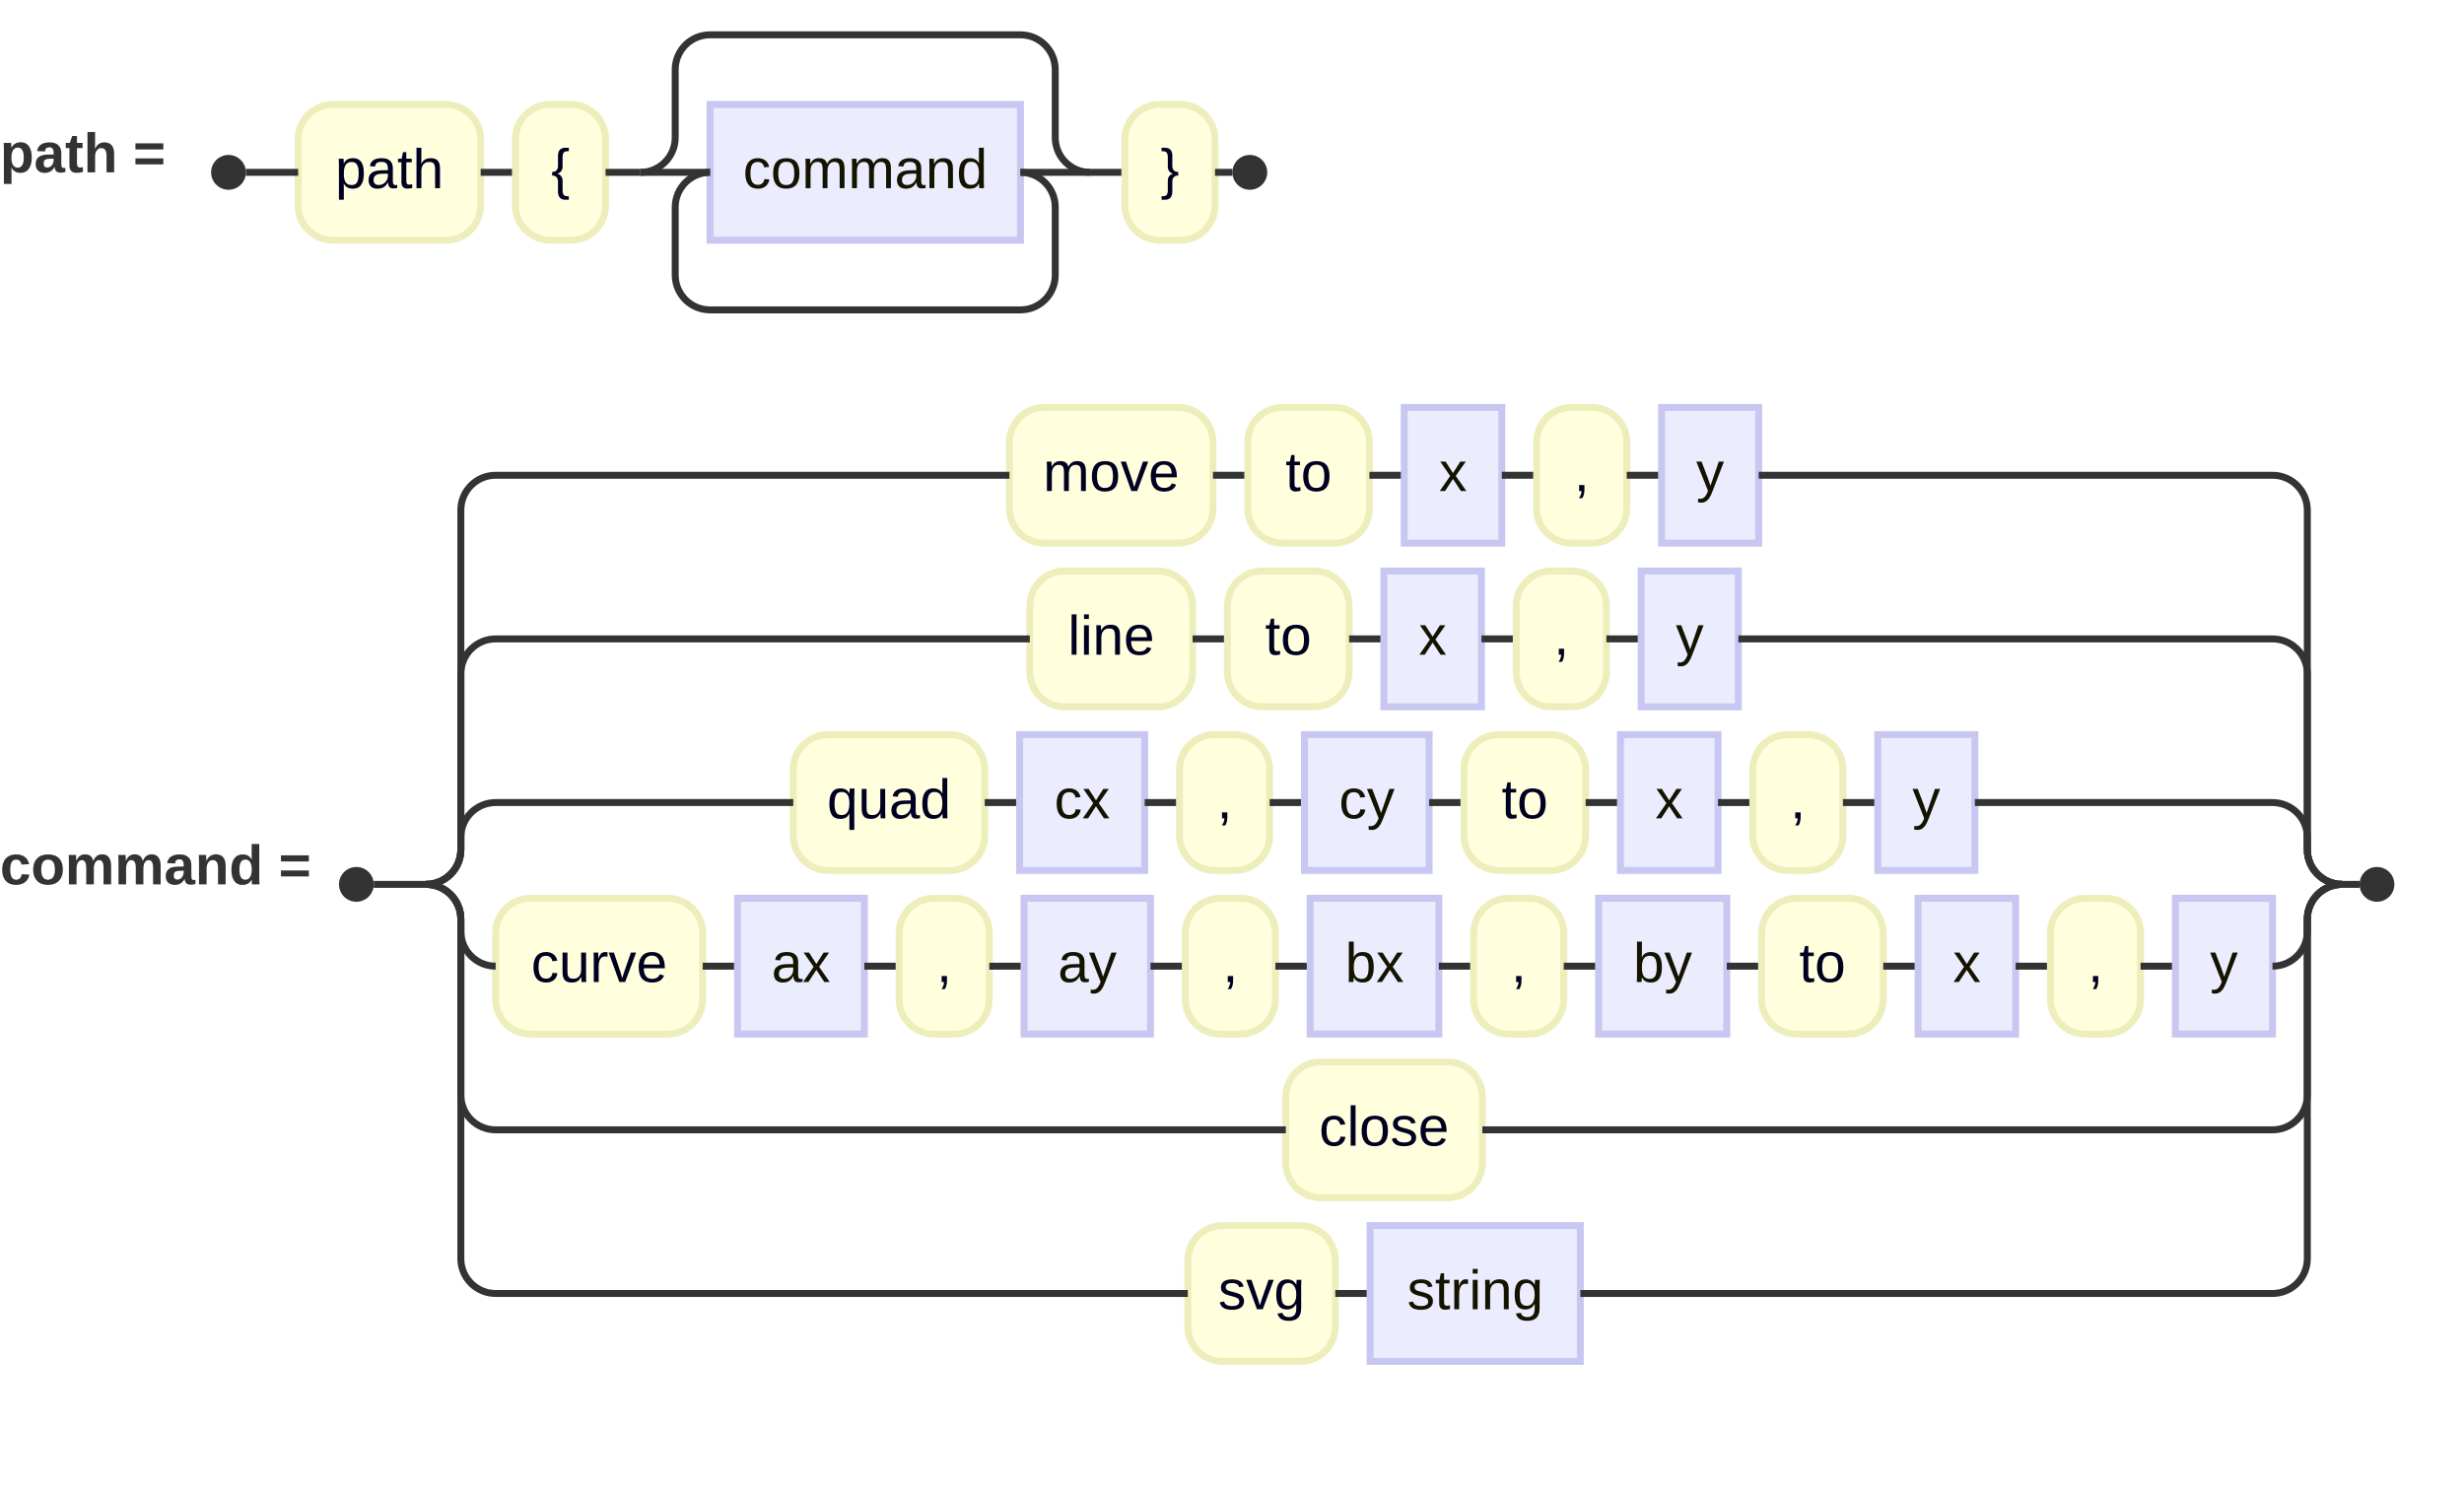
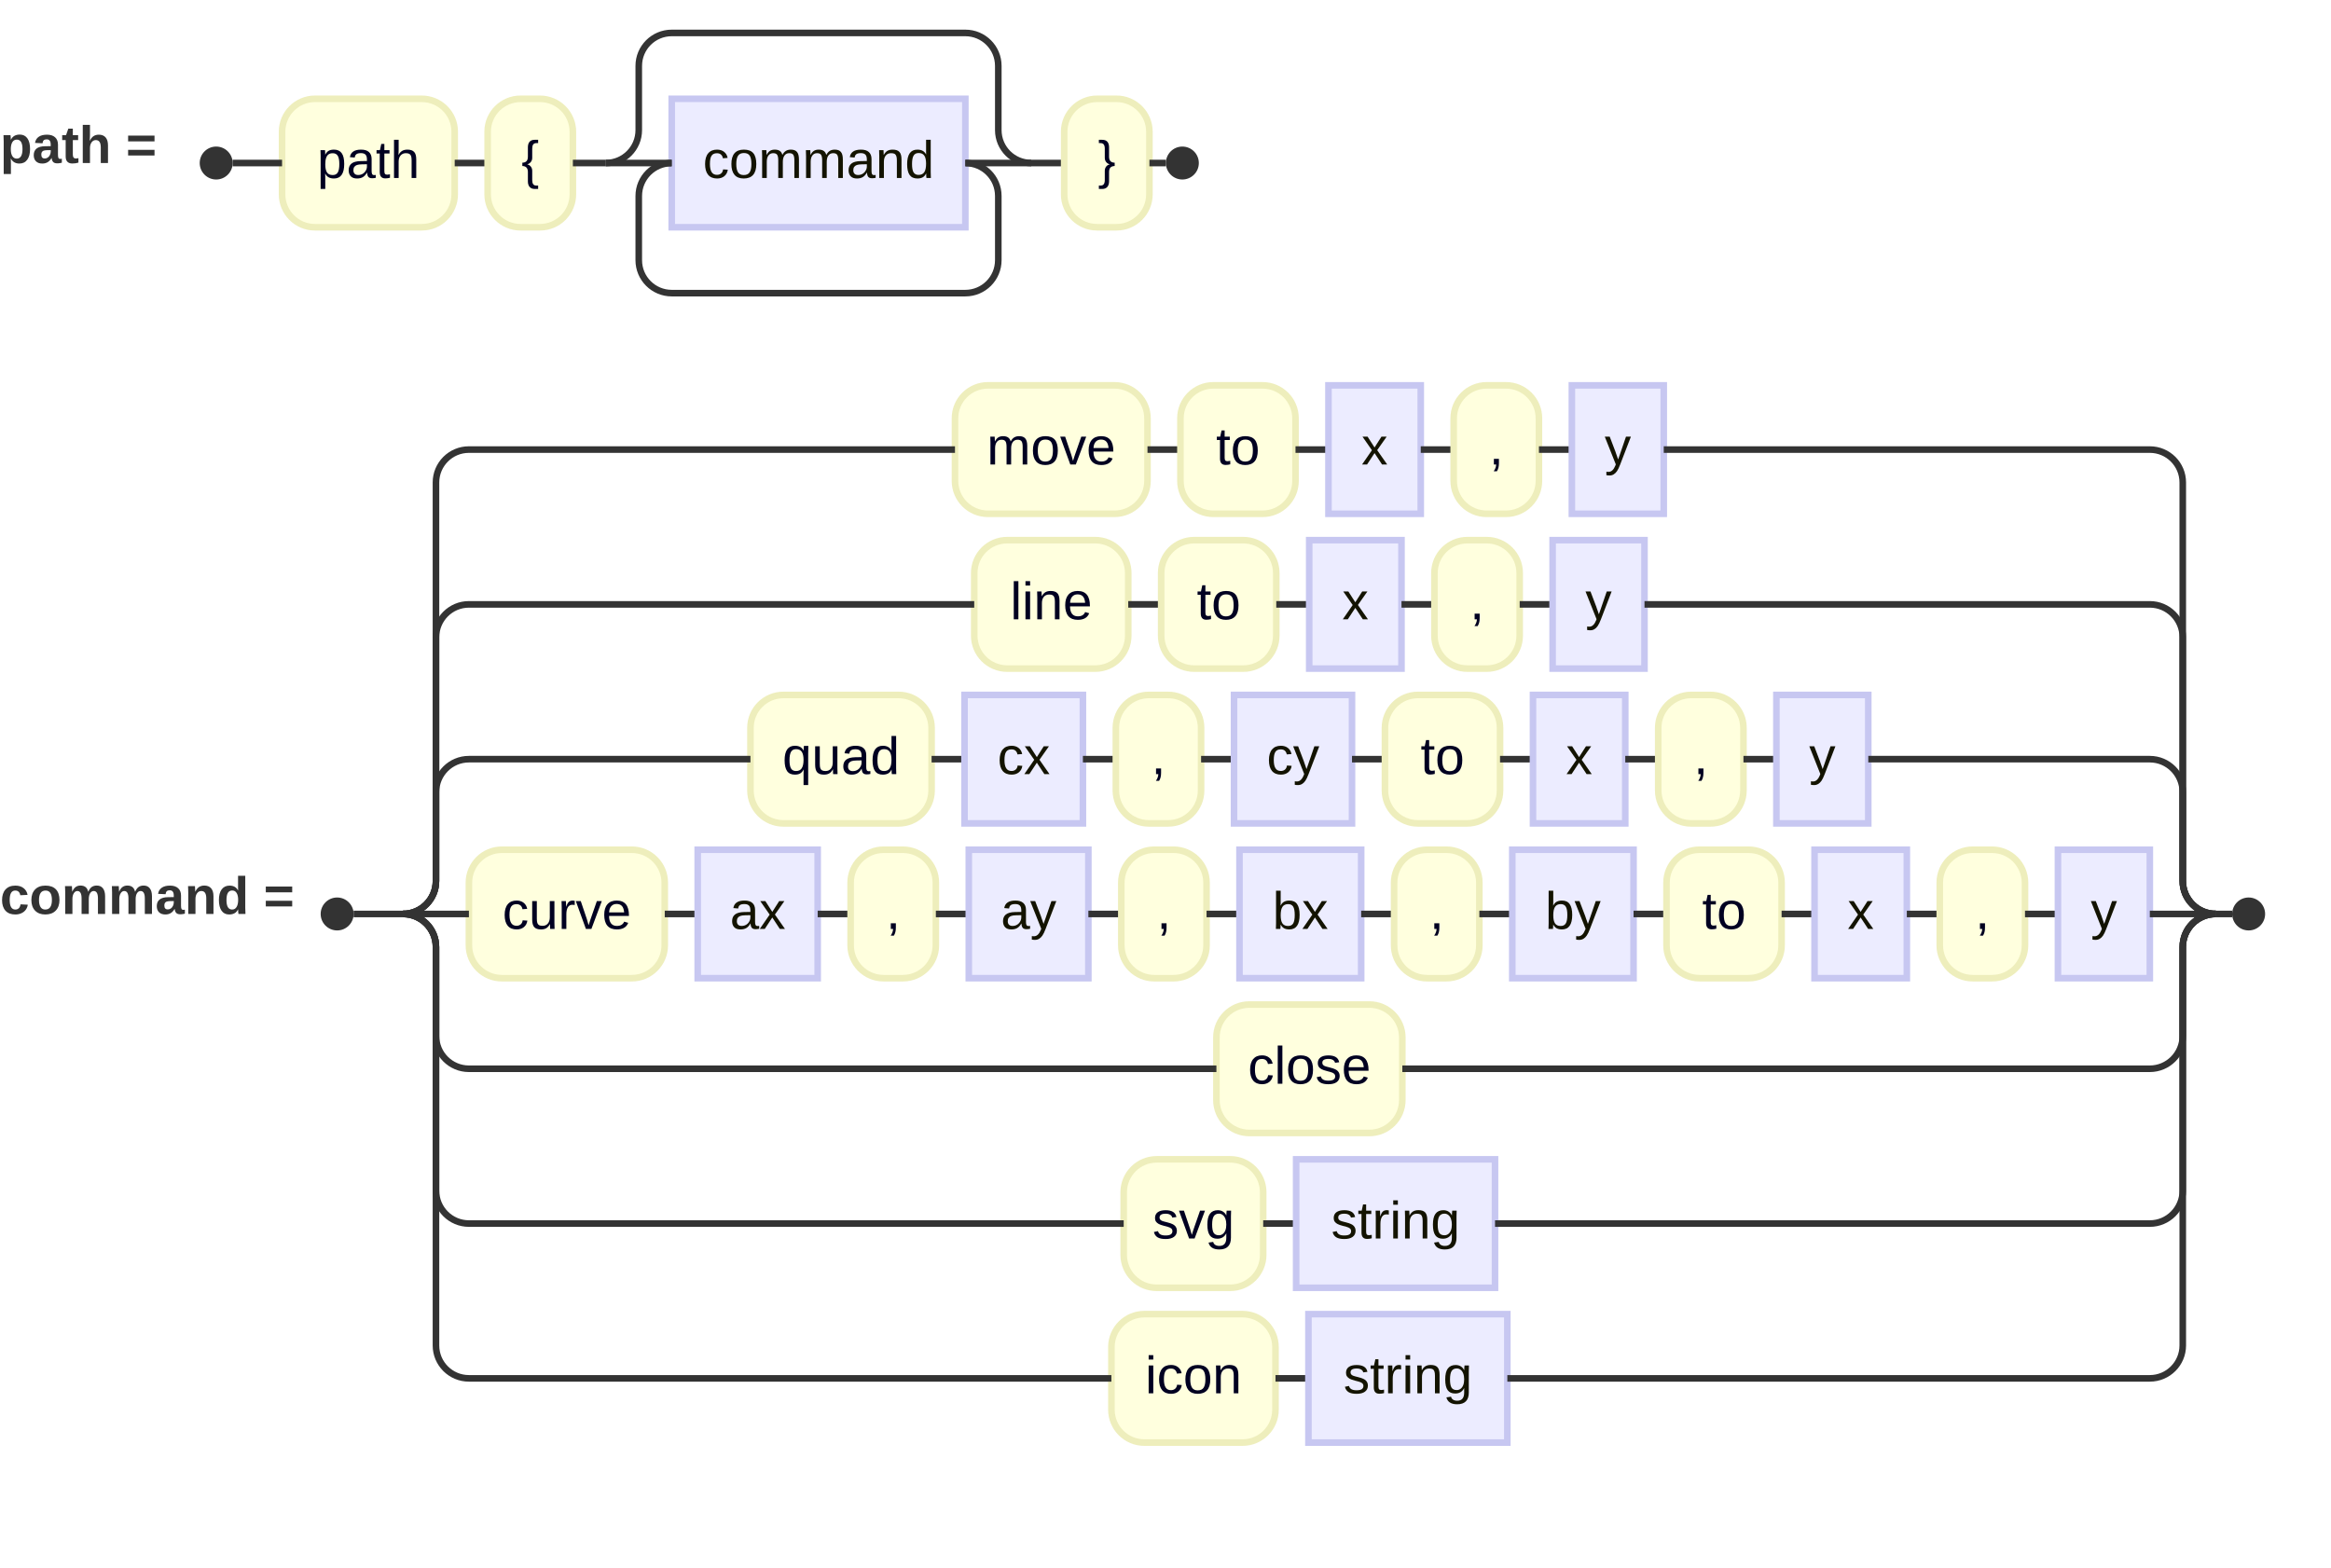
- <svg xmlns="http://www.w3.org/2000/svg" id="my-svg" width="100%" class="railroad-diagram" style="max-width: 707.609px; background-color: transparent;" viewBox="0 0 707.609 429" role="graphics-document document" aria-roledescription="railroadEbnf">
+ <svg xmlns="http://www.w3.org/2000/svg" id="my-svg" width="100%" class="railroad-diagram" style="max-width: 707.609px; background-color: transparent;" viewBox="0 0 707.609 476" role="graphics-document document" aria-roledescription="railroadEbnf">
  <style>#my-svg{font-family:"trebuchet ms",verdana,arial,sans-serif;font-size:16px;fill:#333;}@keyframes edge-animation-frame{from{stroke-dashoffset:0;}}@keyframes dash{to{stroke-dashoffset:0;}}#my-svg .edge-animation-slow{stroke-dasharray:9,5!important;stroke-dashoffset:900;animation:dash 50s linear infinite;stroke-linecap:round;}#my-svg .edge-animation-fast{stroke-dasharray:9,5!important;stroke-dashoffset:900;animation:dash 20s linear infinite;stroke-linecap:round;}#my-svg .error-icon{fill:#552222;}#my-svg .error-text{fill:#552222;stroke:#552222;}#my-svg .edge-thickness-normal{stroke-width:1px;}#my-svg .edge-thickness-thick{stroke-width:3.5px;}#my-svg .edge-pattern-solid{stroke-dasharray:0;}#my-svg .edge-thickness-invisible{stroke-width:0;fill:none;}#my-svg .edge-pattern-dashed{stroke-dasharray:3;}#my-svg .edge-pattern-dotted{stroke-dasharray:2;}#my-svg .marker{fill:#333333;stroke:#333333;}#my-svg .marker.cross{stroke:#333333;}#my-svg svg{font-family:"trebuchet ms",verdana,arial,sans-serif;font-size:16px;}#my-svg p{margin:0;}#my-svg .railroad-diagram{font-family:"trebuchet ms",verdana,arial,sans-serif;font-size:16px;}#my-svg .railroad-terminal rect{fill:#ffffde;stroke:hsl(60, 60%, 83.529%);stroke-width:2px;}#my-svg .railroad-terminal text{fill:#000021;font-family:"trebuchet ms",verdana,arial,sans-serif;font-size:16px;text-anchor:middle;dominant-baseline:middle;}#my-svg .railroad-nonterminal rect{fill:#ECECFF;stroke:hsl(240, 60%, 86.275%);stroke-width:2px;}#my-svg .railroad-nonterminal text{fill:#131300;font-family:"trebuchet ms",verdana,arial,sans-serif;font-size:16px;text-anchor:middle;dominant-baseline:middle;}#my-svg .railroad-line{stroke:#333333;stroke-width:2px;fill:none;}#my-svg .railroad-start circle,#my-svg .railroad-end circle{fill:#333333;}#my-svg .railroad-comment ellipse{fill:rgba(232,232,232, 0.8);stroke:hsl(80, 60%, 86.275%);stroke-width:2px;}#my-svg .railroad-comment text{fill:rgb(6.333, 0, 19);font-style:italic;font-family:"trebuchet ms",verdana,arial,sans-serif;font-size:16px;text-anchor:middle;dominant-baseline:middle;}#my-svg .railroad-special rect{fill:hsl(80, 100%, 96.275%);stroke:hsl(80, 60%, 86.275%);stroke-width:2px;stroke-dasharray:5,3;}#my-svg .railroad-special text{fill:#131300;font-family:"trebuchet ms",verdana,arial,sans-serif;font-size:16px;text-anchor:middle;dominant-baseline:middle;}#my-svg .railroad-rule-name{font-weight:bold;fill:#333;font-family:"trebuchet ms",verdana,arial,sans-serif;font-size:16px;}#my-svg .node .neo-node{stroke:#9370DB;}#my-svg [data-look="neo"].node rect,#my-svg [data-look="neo"].cluster rect,#my-svg [data-look="neo"].node polygon{stroke:#9370DB;filter:drop-shadow(1px 2px 2px rgba(185, 185, 185, 1));}#my-svg [data-look="neo"].swimlane.cluster rect{filter:none;}#my-svg [data-look="neo"].node path{stroke:#9370DB;stroke-width:1px;}#my-svg [data-look="neo"].node .outer-path{filter:drop-shadow(1px 2px 2px rgba(185, 185, 185, 1));}#my-svg [data-look="neo"].node .neo-line path{stroke:#9370DB;filter:none;}#my-svg [data-look="neo"].node circle{stroke:#9370DB;filter:drop-shadow(1px 2px 2px rgba(185, 185, 185, 1));}#my-svg [data-look="neo"].node circle .state-start{fill:#000000;}#my-svg [data-look="neo"].icon-shape .icon{fill:#9370DB;filter:drop-shadow(1px 2px 2px rgba(185, 185, 185, 1));}#my-svg [data-look="neo"].icon-shape .icon-neo path{stroke:#9370DB;filter:drop-shadow(1px 2px 2px rgba(185, 185, 185, 1));}#my-svg :root{--mermaid-font-family:"trebuchet ms",verdana,arial,sans-serif;}</style>
  <g />
  <g class="railroad-rule" transform="translate(0, 10)">
    <g transform="translate(85.625, 0)">
      <g class="railroad-sequence">
        <g class="railroad-terminal" transform="translate(0, 20)">
          <rect x="0" y="0" width="52.406" height="39" rx="10" ry="10" />
          <text x="26.203" y="19.5">path</text>
        </g>
        <path class="railroad-line" d="M 52.406 39.5 L 62.406 39.5" />
        <g class="railroad-terminal" transform="translate(62.40625, 20)">
          <rect x="0" y="0" width="25.875" height="39" rx="10" ry="10" />
          <text x="12.938" y="19.5">{</text>
        </g>
        <path class="railroad-line" d="M 88.281 39.5 L 98.281 39.5" />
        <g class="railroad-repetition" transform="translate(98.28125, 0)">
          <g class="railroad-nonterminal" transform="translate(20, 20)">
            <rect x="0" y="0" width="89.141" height="39" />
            <text x="44.57" y="19.5">command</text>
          </g>
          <path class="railroad-line" d="M 0 39.5 L 20 39.5" />
          <path class="railroad-line" d="M 109.141 39.5 L 129.141 39.5" />
          <path class="railroad-line" d="M 109.141 39.5 A 10 10 0 0 1 119.141 49.5 L 119.141 69 A 10 10 0 0 1 109.141 79 L 20 79 A 10 10 0 0 1 10 69 L 10 49.5 A 10 10 0 0 1 20 39.5" />
          <path class="railroad-line" d="M 0 39.5 A 10 10 0 0 0 10 29.5 L 10 10 A 10 10 0 0 1 20 0 L 109.141 0 A 10 10 0 0 1 119.141 10 L 119.141 29.5 A 10 10 0 0 0 129.141 39.5" />
        </g>
        <path class="railroad-line" d="M 227.422 39.5 L 237.422 39.5" />
        <g class="railroad-terminal" transform="translate(237.4219, 20)">
          <rect x="0" y="0" width="25.875" height="39" rx="10" ry="10" />
          <text x="12.938" y="19.5">}</text>
        </g>
      </g>
    </g>
    <g class="railroad-rule-name-group">
      <text class="railroad-rule-name" x="0" y="39.5">path =</text>
    </g>
    <g class="railroad-start">
      <circle cx="65.625" cy="39.5" r="5" />
    </g>
    <g class="railroad-end">
      <circle cx="358.922" cy="39.5" r="5" />
    </g>
    <path class="railroad-line" d="M 70.625 39.5 L 85.625 39.5" />
    <path class="railroad-line" d="M 348.922 39.5 L 353.922 39.5" />
  </g>
  <g class="railroad-rule" transform="translate(0, 117)">
    <g transform="translate(122.3438, 0)">
      <g class="railroad-choice">
        <g class="railroad-sequence" transform="translate(167.5547, 0)">
          <g class="railroad-terminal" transform="translate(0, 0)">
            <rect x="0" y="0" width="58.438" height="39" rx="10" ry="10" />
            <text x="29.219" y="19.5">move</text>
          </g>
          <path class="railroad-line" d="M 58.438 19.5 L 68.438 19.5" />
          <g class="railroad-terminal" transform="translate(68.4375, 0)">
            <rect x="0" y="0" width="34.938" height="39" rx="10" ry="10" />
            <text x="17.469" y="19.5">to</text>
          </g>
          <path class="railroad-line" d="M 103.375 19.5 L 113.375 19.5" />
          <g class="railroad-nonterminal" transform="translate(113.375, 0)">
            <rect x="0" y="0" width="28.016" height="39" />
            <text x="14.008" y="19.5">x</text>
          </g>
          <path class="railroad-line" d="M 141.391 19.5 L 151.391 19.5" />
          <g class="railroad-terminal" transform="translate(151.3906, 0)">
            <rect x="0" y="0" width="25.875" height="39" rx="10" ry="10" />
            <text x="12.938" y="19.5">,</text>
          </g>
          <path class="railroad-line" d="M 177.266 19.5 L 187.266 19.5" />
          <g class="railroad-nonterminal" transform="translate(187.2656, 0)">
            <rect x="0" y="0" width="27.891" height="39" />
            <text x="13.945" y="19.5">y</text>
          </g>
        </g>
-         <path class="railroad-line" d="M 0 137 A 10 10 0 0 0 10 127 L 10 29.5 A 10 10 0 0 1 20 19.5 L 167.555 19.5" />
-         <path class="railroad-line" d="M 382.711 19.5 L 530.266 19.5 A 10 10 0 0 1 540.266 29.5 L 540.266 127 A 10 10 0 0 0 550.266 137" />
+         <path class="railroad-line" d="M 0 160.5 A 10 10 0 0 0 10 150.5 L 10 29.5 A 10 10 0 0 1 20 19.5 L 167.555 19.5" />
+         <path class="railroad-line" d="M 382.711 19.5 L 530.266 19.5 A 10 10 0 0 1 540.266 29.5 L 540.266 150.5 A 10 10 0 0 0 550.266 160.5" />
        <g class="railroad-sequence" transform="translate(173.3984, 47)">
          <g class="railroad-terminal" transform="translate(0, 0)">
            <rect x="0" y="0" width="46.75" height="39" rx="10" ry="10" />
            <text x="23.375" y="19.5">line</text>
          </g>
          <path class="railroad-line" d="M 46.75 19.5 L 56.75 19.5" />
          <g class="railroad-terminal" transform="translate(56.75, 0)">
            <rect x="0" y="0" width="34.938" height="39" rx="10" ry="10" />
            <text x="17.469" y="19.5">to</text>
          </g>
          <path class="railroad-line" d="M 91.688 19.5 L 101.688 19.5" />
          <g class="railroad-nonterminal" transform="translate(101.6875, 0)">
            <rect x="0" y="0" width="28.016" height="39" />
            <text x="14.008" y="19.5">x</text>
          </g>
          <path class="railroad-line" d="M 129.703 19.5 L 139.703 19.5" />
          <g class="railroad-terminal" transform="translate(139.7031, 0)">
            <rect x="0" y="0" width="25.875" height="39" rx="10" ry="10" />
            <text x="12.938" y="19.5">,</text>
          </g>
          <path class="railroad-line" d="M 165.578 19.5 L 175.578 19.5" />
          <g class="railroad-nonterminal" transform="translate(175.5781, 0)">
            <rect x="0" y="0" width="27.891" height="39" />
            <text x="13.945" y="19.5">y</text>
          </g>
        </g>
-         <path class="railroad-line" d="M 0 137 A 10 10 0 0 0 10 127 L 10 76.5 A 10 10 0 0 1 20 66.5 L 173.398 66.5" />
-         <path class="railroad-line" d="M 376.867 66.5 L 530.266 66.5 A 10 10 0 0 1 540.266 76.5 L 540.266 127 A 10 10 0 0 0 550.266 137" />
+         <path class="railroad-line" d="M 0 160.5 A 10 10 0 0 0 10 150.5 L 10 76.5 A 10 10 0 0 1 20 66.5 L 173.398 66.5" />
+         <path class="railroad-line" d="M 376.867 66.5 L 530.266 66.5 A 10 10 0 0 1 540.266 76.5 L 540.266 150.5 A 10 10 0 0 0 550.266 160.5" />
        <g class="railroad-sequence" transform="translate(105.4688, 94)">
          <g class="railroad-terminal" transform="translate(0, 0)">
            <rect x="0" y="0" width="54.984" height="39" rx="10" ry="10" />
            <text x="27.492" y="19.5">quad</text>
          </g>
          <path class="railroad-line" d="M 54.984 19.5 L 64.984 19.5" />
          <g class="railroad-nonterminal" transform="translate(64.98438, 0)">
            <rect x="0" y="0" width="35.938" height="39" />
            <text x="17.969" y="19.5">cx</text>
          </g>
          <path class="railroad-line" d="M 100.922 19.5 L 110.922 19.5" />
          <g class="railroad-terminal" transform="translate(110.9219, 0)">
            <rect x="0" y="0" width="25.875" height="39" rx="10" ry="10" />
            <text x="12.938" y="19.5">,</text>
          </g>
          <path class="railroad-line" d="M 136.797 19.5 L 146.797 19.5" />
          <g class="railroad-nonterminal" transform="translate(146.7969, 0)">
            <rect x="0" y="0" width="35.812" height="39" />
            <text x="17.906" y="19.5">cy</text>
          </g>
          <path class="railroad-line" d="M 182.609 19.5 L 192.609 19.5" />
          <g class="railroad-terminal" transform="translate(192.6094, 0)">
            <rect x="0" y="0" width="34.938" height="39" rx="10" ry="10" />
            <text x="17.469" y="19.5">to</text>
          </g>
          <path class="railroad-line" d="M 227.547 19.5 L 237.547 19.5" />
          <g class="railroad-nonterminal" transform="translate(237.5469, 0)">
            <rect x="0" y="0" width="28.016" height="39" />
            <text x="14.008" y="19.5">x</text>
          </g>
          <path class="railroad-line" d="M 265.562 19.5 L 275.562 19.5" />
          <g class="railroad-terminal" transform="translate(275.5625, 0)">
            <rect x="0" y="0" width="25.875" height="39" rx="10" ry="10" />
            <text x="12.938" y="19.5">,</text>
          </g>
          <path class="railroad-line" d="M 301.438 19.5 L 311.438 19.5" />
          <g class="railroad-nonterminal" transform="translate(311.4375, 0)">
            <rect x="0" y="0" width="27.891" height="39" />
            <text x="13.945" y="19.5">y</text>
          </g>
        </g>
-         <path class="railroad-line" d="M 0 137 A 10 10 0 0 0 10 127 L 10 123.5 A 10 10 0 0 1 20 113.5 L 105.469 113.5" />
-         <path class="railroad-line" d="M 444.797 113.5 L 530.266 113.5 A 10 10 0 0 1 540.266 123.5 L 540.266 127 A 10 10 0 0 0 550.266 137" />
+         <path class="railroad-line" d="M 0 160.5 A 10 10 0 0 0 10 150.5 L 10 123.5 A 10 10 0 0 1 20 113.5 L 105.469 113.5" />
+         <path class="railroad-line" d="M 444.797 113.5 L 530.266 113.5 A 10 10 0 0 1 540.266 123.5 L 540.266 150.5 A 10 10 0 0 0 550.266 160.5" />
        <g class="railroad-sequence" transform="translate(20, 141)">
          <g class="railroad-terminal" transform="translate(0, 0)">
            <rect x="0" y="0" width="59.453" height="39" rx="10" ry="10" />
            <text x="29.727" y="19.5">curve</text>
          </g>
          <path class="railroad-line" d="M 59.453 19.5 L 69.453 19.5" />
          <g class="railroad-nonterminal" transform="translate(69.45312, 0)">
            <rect x="0" y="0" width="36.422" height="39" />
            <text x="18.211" y="19.5">ax</text>
          </g>
          <path class="railroad-line" d="M 105.875 19.5 L 115.875 19.5" />
          <g class="railroad-terminal" transform="translate(115.875, 0)">
            <rect x="0" y="0" width="25.875" height="39" rx="10" ry="10" />
            <text x="12.938" y="19.5">,</text>
          </g>
          <path class="railroad-line" d="M 141.75 19.5 L 151.75 19.5" />
          <g class="railroad-nonterminal" transform="translate(151.75, 0)">
            <rect x="0" y="0" width="36.297" height="39" />
            <text x="18.148" y="19.5">ay</text>
          </g>
          <path class="railroad-line" d="M 188.047 19.5 L 198.047 19.5" />
          <g class="railroad-terminal" transform="translate(198.0469, 0)">
            <rect x="0" y="0" width="25.875" height="39" rx="10" ry="10" />
            <text x="12.938" y="19.5">,</text>
          </g>
          <path class="railroad-line" d="M 223.922 19.5 L 233.922 19.5" />
          <g class="railroad-nonterminal" transform="translate(233.9219, 0)">
            <rect x="0" y="0" width="36.938" height="39" />
            <text x="18.469" y="19.5">bx</text>
          </g>
          <path class="railroad-line" d="M 270.859 19.5 L 280.859 19.5" />
          <g class="railroad-terminal" transform="translate(280.8594, 0)">
            <rect x="0" y="0" width="25.875" height="39" rx="10" ry="10" />
            <text x="12.938" y="19.5">,</text>
          </g>
          <path class="railroad-line" d="M 306.734 19.5 L 316.734 19.5" />
          <g class="railroad-nonterminal" transform="translate(316.7344, 0)">
            <rect x="0" y="0" width="36.812" height="39" />
            <text x="18.406" y="19.5">by</text>
          </g>
          <path class="railroad-line" d="M 353.547 19.5 L 363.547 19.5" />
          <g class="railroad-terminal" transform="translate(363.5469, 0)">
            <rect x="0" y="0" width="34.938" height="39" rx="10" ry="10" />
            <text x="17.469" y="19.5">to</text>
          </g>
          <path class="railroad-line" d="M 398.484 19.5 L 408.484 19.5" />
          <g class="railroad-nonterminal" transform="translate(408.4844, 0)">
            <rect x="0" y="0" width="28.016" height="39" />
            <text x="14.008" y="19.5">x</text>
          </g>
          <path class="railroad-line" d="M 436.5 19.5 L 446.5 19.5" />
          <g class="railroad-terminal" transform="translate(446.5, 0)">
            <rect x="0" y="0" width="25.875" height="39" rx="10" ry="10" />
            <text x="12.938" y="19.5">,</text>
          </g>
          <path class="railroad-line" d="M 472.375 19.5 L 482.375 19.5" />
          <g class="railroad-nonterminal" transform="translate(482.375, 0)">
            <rect x="0" y="0" width="27.891" height="39" />
            <text x="13.945" y="19.5">y</text>
          </g>
        </g>
-         <path class="railroad-line" d="M 0 137 A 10 10 0 0 1 10 147 L 10 150.5 A 10 10 0 0 0 20 160.5 L 20 160.5" />
-         <path class="railroad-line" d="M 530.266 160.5 L 530.266 160.5 A 10 10 0 0 0 540.266 150.5 L 540.266 147 A 10 10 0 0 1 550.266 137" />
+         <path class="railroad-line" d="M 0 160.5 L 20 160.5" />
+         <path class="railroad-line" d="M 530.266 160.5 L 550.266 160.5" />
        <g class="railroad-terminal" transform="translate(246.9141, 188)">
          <rect x="0" y="0" width="56.438" height="39" rx="10" ry="10" />
          <text x="28.219" y="19.5">close</text>
        </g>
-         <path class="railroad-line" d="M 0 137 A 10 10 0 0 1 10 147 L 10 197.5 A 10 10 0 0 0 20 207.5 L 246.914 207.5" />
-         <path class="railroad-line" d="M 303.352 207.5 L 530.266 207.5 A 10 10 0 0 0 540.266 197.5 L 540.266 147 A 10 10 0 0 1 550.266 137" />
+         <path class="railroad-line" d="M 0 160.5 A 10 10 0 0 1 10 170.5 L 10 197.5 A 10 10 0 0 0 20 207.5 L 246.914 207.5" />
+         <path class="railroad-line" d="M 303.352 207.5 L 530.266 207.5 A 10 10 0 0 0 540.266 197.5 L 540.266 170.5 A 10 10 0 0 1 550.266 160.5" />
        <g class="railroad-sequence" transform="translate(218.7734, 235)">
          <g class="railroad-terminal" transform="translate(0, 0)">
            <rect x="0" y="0" width="42.344" height="39" rx="10" ry="10" />
            <text x="21.172" y="19.5">svg</text>
          </g>
          <path class="railroad-line" d="M 42.344 19.5 L 52.344 19.5" />
          <g class="railroad-nonterminal" transform="translate(52.34375, 0)">
            <rect x="0" y="0" width="60.375" height="39" />
            <text x="30.188" y="19.5">string</text>
          </g>
        </g>
-         <path class="railroad-line" d="M 0 137 A 10 10 0 0 1 10 147 L 10 244.5 A 10 10 0 0 0 20 254.5 L 218.773 254.5" />
-         <path class="railroad-line" d="M 331.492 254.5 L 530.266 254.5 A 10 10 0 0 0 540.266 244.5 L 540.266 147 A 10 10 0 0 1 550.266 137" />
+         <path class="railroad-line" d="M 0 160.5 A 10 10 0 0 1 10 170.5 L 10 244.5 A 10 10 0 0 0 20 254.5 L 218.773 254.5" />
+         <path class="railroad-line" d="M 331.492 254.5 L 530.266 254.5 A 10 10 0 0 0 540.266 244.5 L 540.266 170.5 A 10 10 0 0 1 550.266 160.5" />
+         <g class="railroad-sequence" transform="translate(215.0391, 282)">
+           <g class="railroad-terminal" transform="translate(0, 0)">
+             <rect x="0" y="0" width="49.812" height="39" rx="10" ry="10" />
+             <text x="24.906" y="19.5">icon</text>
+           </g>
+           <path class="railroad-line" d="M 49.812 19.5 L 59.812 19.5" />
+           <g class="railroad-nonterminal" transform="translate(59.8125, 0)">
+             <rect x="0" y="0" width="60.375" height="39" />
+             <text x="30.188" y="19.5">string</text>
+           </g>
+         </g>
+         <path class="railroad-line" d="M 0 160.5 A 10 10 0 0 1 10 170.5 L 10 291.5 A 10 10 0 0 0 20 301.5 L 215.039 301.5" />
+         <path class="railroad-line" d="M 335.227 301.5 L 530.266 301.5 A 10 10 0 0 0 540.266 291.5 L 540.266 170.5 A 10 10 0 0 1 550.266 160.5" />
      </g>
    </g>
    <g class="railroad-rule-name-group">
-       <text class="railroad-rule-name" x="0" y="137">command =</text>
+       <text class="railroad-rule-name" x="0" y="160.5">command =</text>
    </g>
    <g class="railroad-start">
-       <circle cx="102.344" cy="137" r="5" />
+       <circle cx="102.344" cy="160.5" r="5" />
    </g>
    <g class="railroad-end">
-       <circle cx="682.609" cy="137" r="5" />
-     </g>
-     <path class="railroad-line" d="M 107.344 137 L 122.344 137" />
-     <path class="railroad-line" d="M 672.609 137 L 677.609 137" />
+       <circle cx="682.609" cy="160.5" r="5" />
+     </g>
+     <path class="railroad-line" d="M 107.344 160.5 L 122.344 160.5" />
+     <path class="railroad-line" d="M 672.609 160.5 L 677.609 160.5" />
  </g>
</svg>
